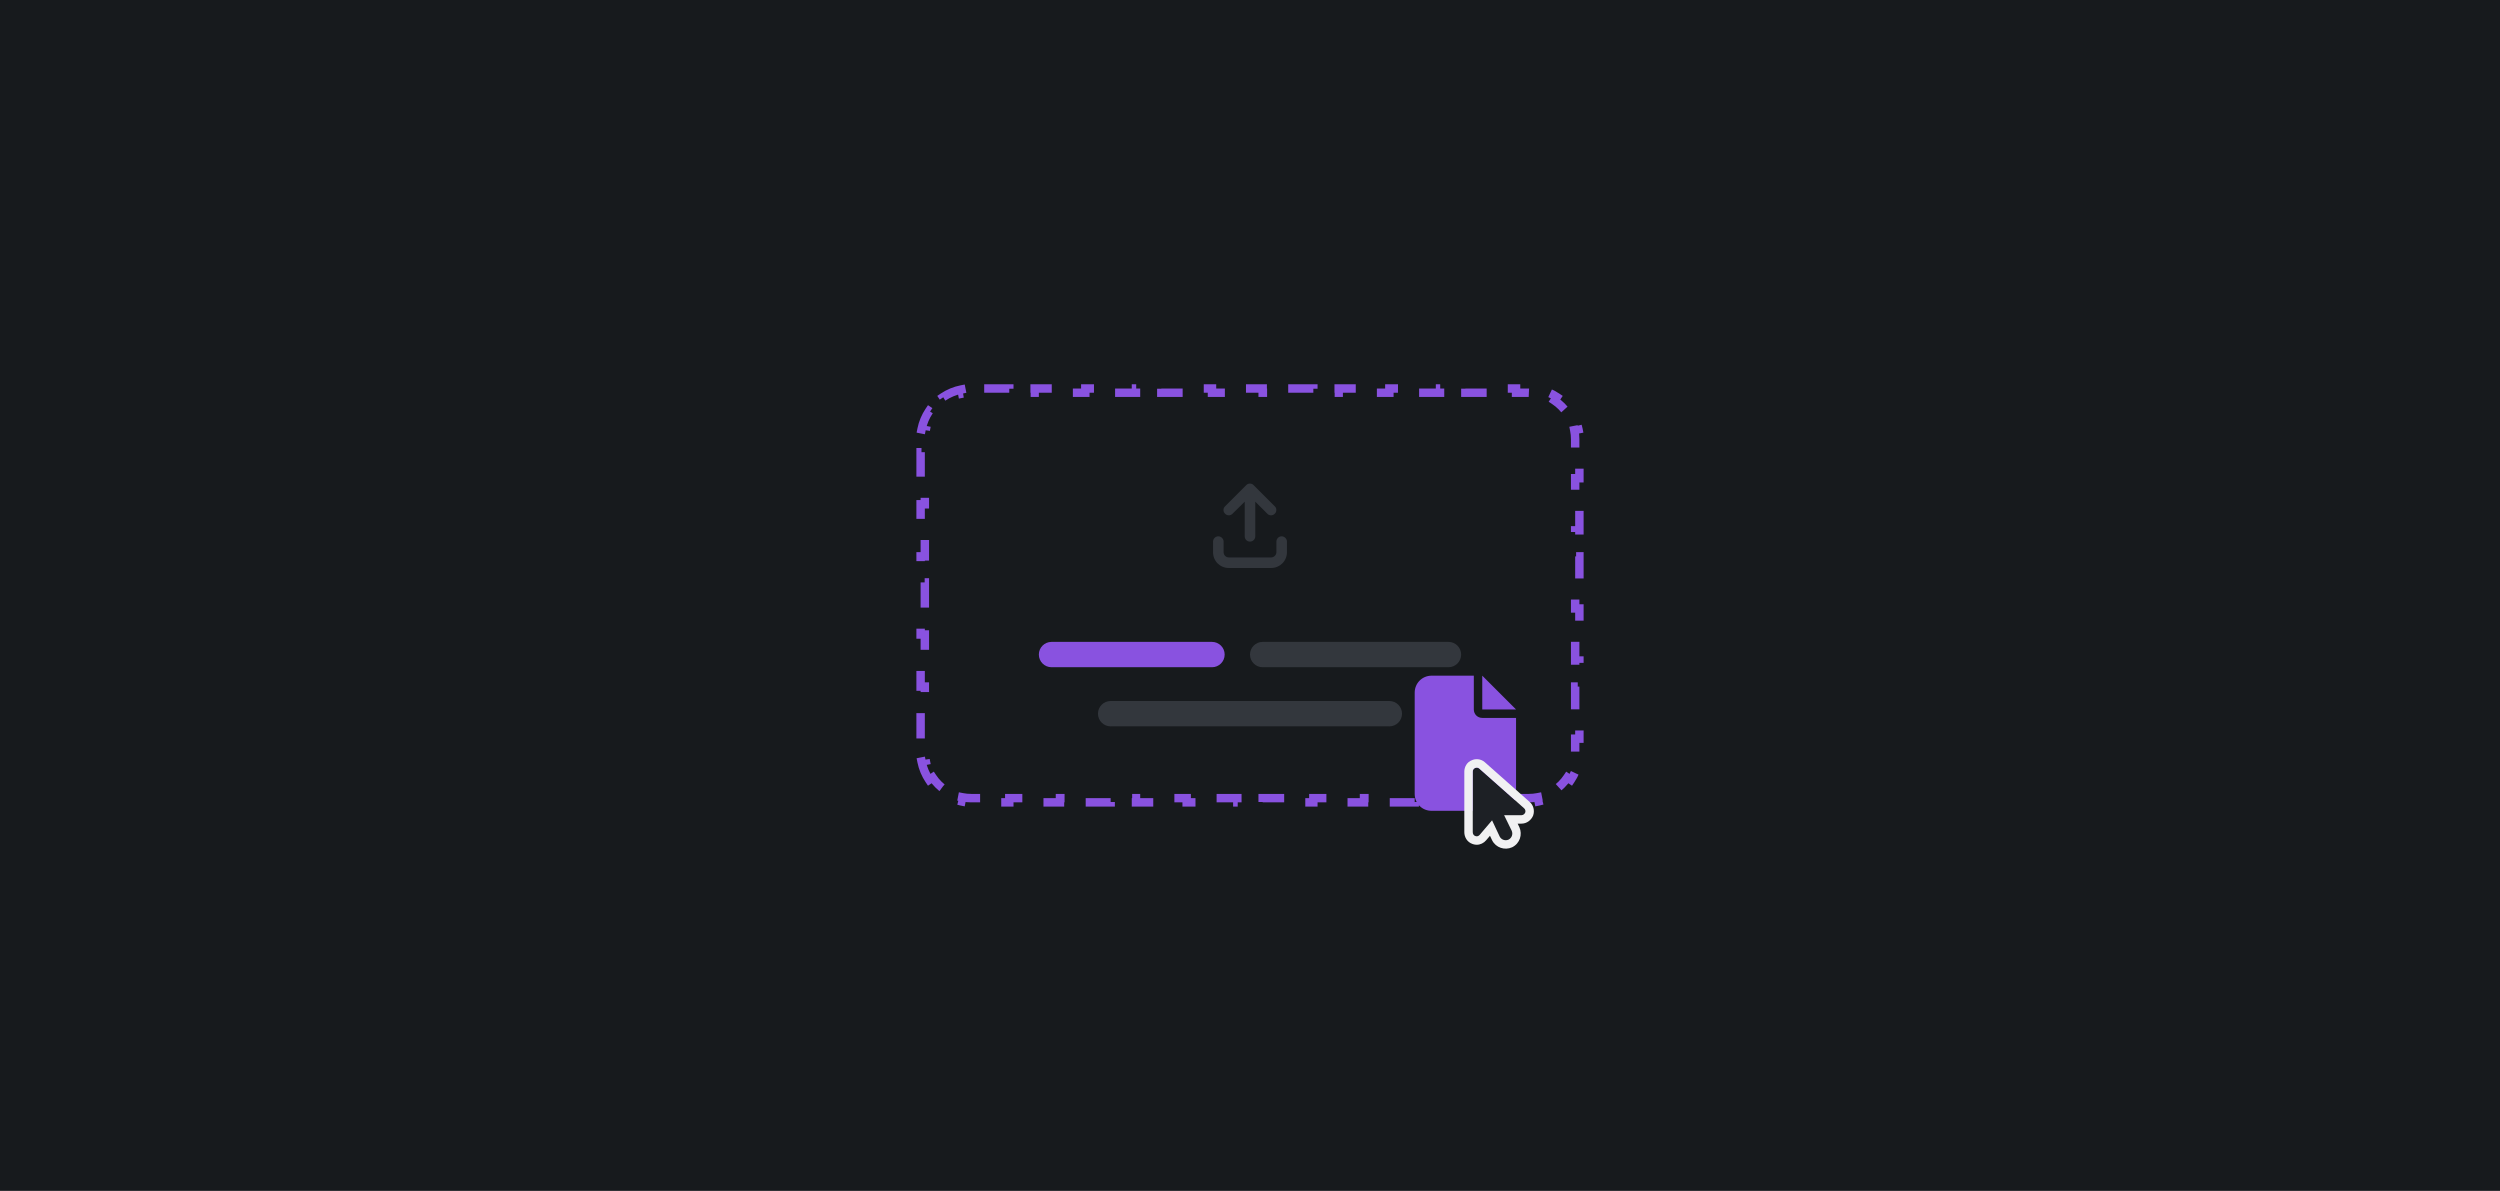
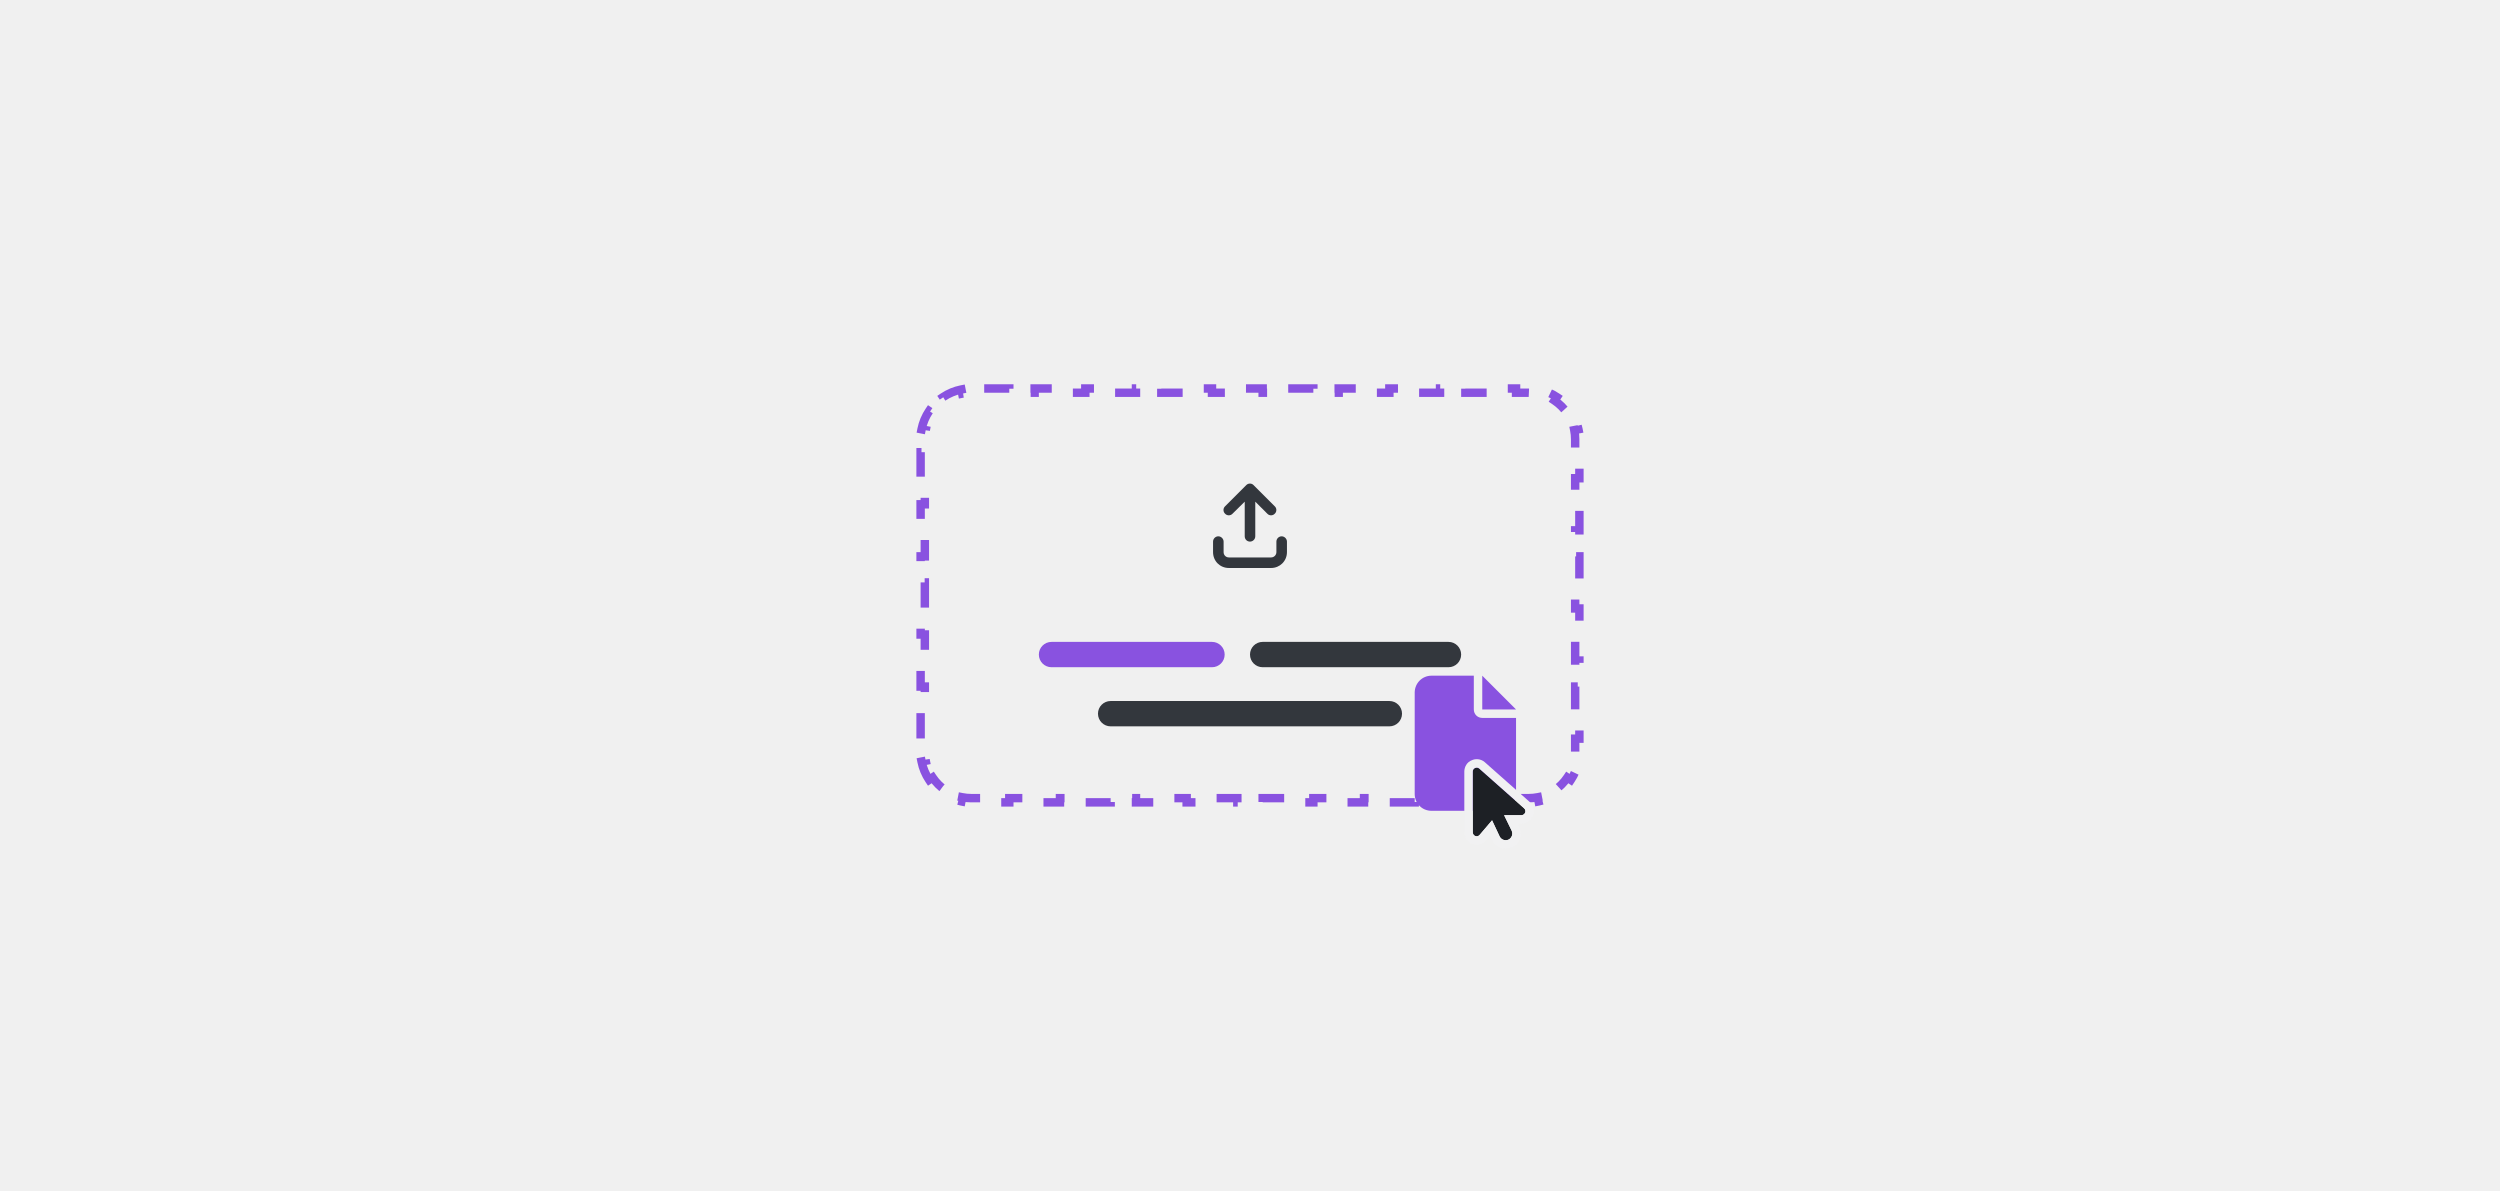
<svg xmlns="http://www.w3.org/2000/svg" width="296" height="141" viewBox="0 0 296 141" fill="none">
-   <rect width="296" height="141" fill="#171A1D" />
+   <rect width="296" height="141" fill="none" />
  <path d="M110.011 92.334C109.58 91.69 109.27 90.958 109.114 90.171L109.605 90.074C109.536 89.727 109.5 89.368 109.5 89V87.458H109V84.375H109.5V81.292H109V78.208H109.5V75.125H109V72.042H109.5V68.958H109V65.875H109.5V62.792H109V59.708H109.5V56.625H109V53.542H109.5V52C109.5 51.632 109.536 51.273 109.605 50.926L109.114 50.829C109.27 50.042 109.58 49.31 110.011 48.666L110.426 48.944C110.828 48.344 111.344 47.828 111.944 47.426L111.666 47.011C112.31 46.58 113.042 46.27 113.829 46.114L113.926 46.605C114.273 46.536 114.632 46.5 115 46.5H116.5V46H119.5V46.5H122.5V46H125.5V46.5H128.5V46H131.5V46.5H134.5V46H137.5V46.5H140.5V46H143.5V46.5H146.5V46H149.5V46.5H152.5V46H155.5V46.5H158.5V46H161.5V46.5H164.5V46H167.5V46.5H170.5V46H173.5V46.5H176.5V46H179.5V46.5H181C181.368 46.5 181.727 46.536 182.074 46.605L182.171 46.114C182.958 46.27 183.69 46.58 184.334 47.011L184.056 47.426C184.656 47.828 185.172 48.344 185.574 48.944L185.989 48.666C186.42 49.31 186.73 50.042 186.886 50.829L186.395 50.926C186.464 51.273 186.5 51.632 186.5 52V53.542H187V56.625H186.5V59.708H187V62.792H186.5V65.875H187V68.958H186.5V72.042H187V75.125H186.5V78.208H187V81.292H186.5V84.375H187V87.458H186.5V89C186.5 89.368 186.464 89.727 186.395 90.074L186.886 90.171C186.73 90.958 186.42 91.69 185.989 92.334L185.574 92.055C185.172 92.656 184.656 93.172 184.056 93.574L184.334 93.989C183.69 94.42 182.958 94.73 182.171 94.886L182.074 94.395C181.727 94.464 181.368 94.5 181 94.5H179.5V95H176.5V94.5H173.5V95H170.5V94.5H167.5V95H164.5V94.5H161.5V95H158.5V94.5H155.5V95H152.5V94.5H149.5V95H146.5V94.5H143.5V95H140.5V94.5H137.5V95H134.5V94.5H131.5V95H128.5V94.5H125.5V95H122.5V94.5H119.5V95H116.5V94.5H115C114.632 94.5 114.273 94.464 113.926 94.395L113.829 94.886C113.042 94.73 112.31 94.42 111.666 93.989L111.944 93.574C111.344 93.172 110.828 92.656 110.426 92.055L110.011 92.334Z" stroke="#8952E0" stroke-dasharray="3 3" />
  <path d="M151.125 64.125C151.125 63.793 151.398 63.5 151.75 63.5C152.082 63.5 152.375 63.793 152.375 64.125V65.375C152.375 66.43 151.535 67.25 150.5 67.25H145.5C144.445 67.25 143.625 66.43 143.625 65.375V64.125C143.625 63.793 143.898 63.5 144.25 63.5C144.582 63.5 144.875 63.793 144.875 64.125V65.375C144.875 65.727 145.148 66 145.5 66H150.5C150.832 66 151.125 65.727 151.125 65.375V64.125ZM147.551 57.445C147.785 57.191 148.195 57.191 148.43 57.445L150.93 59.945C151.184 60.18 151.184 60.59 150.93 60.824C150.695 61.078 150.285 61.078 150.051 60.824L148.625 59.398V63.5C148.625 63.852 148.332 64.125 148 64.125C147.648 64.125 147.375 63.852 147.375 63.5V59.398L145.93 60.824C145.695 61.078 145.285 61.078 145.051 60.824C144.797 60.59 144.797 60.18 145.051 59.945L147.551 57.445Z" fill="#33373D" />
  <rect x="123" y="76" width="22" height="3" rx="1.5" fill="#8952E0" />
  <rect x="148" y="76" width="25" height="3" rx="1.5" fill="#33373D" />
  <rect x="130" y="83" width="36" height="3" rx="1.5" fill="#33373D" />
  <path d="M167.5 82C167.5 80.906 168.375 80 169.5 80H174.5V84C174.5 84.562 174.938 85 175.5 85H179.5V94C179.5 95.125 178.594 96 177.5 96H169.5C168.375 96 167.5 95.125 167.5 94V82ZM175.5 84V80L179.5 84H175.5Z" fill="#8952E0" />
  <mask id="path-7-outside-1_133_7841" maskUnits="userSpaceOnUse" x="173" y="89" width="9" height="12" fill="black">
    <rect fill="white" x="173" y="89" width="9" height="12" />
    <path d="M180.586 96.207C180.508 96.383 180.332 96.519 180.137 96.519H178.086L178.984 98.356C179.16 98.746 179.004 99.215 178.613 99.41C178.223 99.586 177.754 99.43 177.559 99.039L176.66 97.125L175.195 98.844C175.098 98.961 174.961 99.019 174.844 99.019C174.785 99.019 174.727 99 174.668 98.981C174.492 98.922 174.375 98.746 174.375 98.531V91.363C174.375 91.168 174.473 90.992 174.648 90.934C174.805 90.856 175 90.875 175.137 90.992L180.43 95.68C180.605 95.816 180.645 96.031 180.586 96.207Z" />
  </mask>
  <path d="M180.586 96.207C180.508 96.383 180.332 96.519 180.137 96.519H178.086L178.984 98.356C179.16 98.746 179.004 99.215 178.613 99.41C178.223 99.586 177.754 99.43 177.559 99.039L176.66 97.125L175.195 98.844C175.098 98.961 174.961 99.019 174.844 99.019C174.785 99.019 174.727 99 174.668 98.981C174.492 98.922 174.375 98.746 174.375 98.531V91.363C174.375 91.168 174.473 90.992 174.648 90.934C174.805 90.856 175 90.875 175.137 90.992L180.43 95.68C180.605 95.816 180.645 96.031 180.586 96.207Z" fill="#1D2025" />
  <path d="M180.586 96.207L181.5 96.613L181.519 96.569L181.535 96.523L180.586 96.207ZM178.086 96.519V95.519H176.483L177.188 96.959L178.086 96.519ZM178.984 98.356L179.896 97.945L179.89 97.93L179.883 97.916L178.984 98.356ZM178.613 99.41L179.024 100.322L179.042 100.314L179.06 100.305L178.613 99.41ZM177.559 99.039L176.653 99.464L176.659 99.475L176.664 99.486L177.559 99.039ZM176.66 97.125L177.565 96.7L176.906 95.295L175.899 96.476L176.66 97.125ZM175.195 98.844L174.434 98.195L174.427 98.204L175.195 98.844ZM174.648 90.934L174.965 91.882L175.032 91.86L175.096 91.828L174.648 90.934ZM175.137 90.992L175.8 90.244L175.794 90.238L175.788 90.233L175.137 90.992ZM180.43 95.68L179.767 96.428L179.791 96.45L179.816 96.469L180.43 95.68ZM179.672 95.801C179.705 95.727 179.755 95.665 179.822 95.617C179.89 95.568 179.997 95.519 180.137 95.519V97.519C180.799 97.519 181.293 97.079 181.5 96.613L179.672 95.801ZM180.137 95.519H178.086V97.519H180.137V95.519ZM177.188 96.959L178.086 98.795L179.883 97.916L178.984 96.08L177.188 96.959ZM178.072 98.766C178.035 98.682 178.062 98.568 178.166 98.516L179.06 100.305C179.946 99.862 180.285 98.81 179.896 97.945L178.072 98.766ZM178.203 98.498C178.286 98.461 178.401 98.488 178.453 98.592L176.664 99.486C177.107 100.371 178.159 100.711 179.024 100.322L178.203 98.498ZM178.464 98.614L177.565 96.7L175.755 97.55L176.653 99.464L178.464 98.614ZM175.899 96.476L174.434 98.195L175.956 99.492L177.421 97.774L175.899 96.476ZM174.427 98.204C174.473 98.149 174.53 98.105 174.594 98.074C174.656 98.044 174.74 98.019 174.844 98.019V100.02C175.272 100.02 175.685 99.818 175.964 99.484L174.427 98.204ZM174.844 98.019C174.923 98.019 174.98 98.033 174.998 98.037C175.008 98.04 175.013 98.041 175.01 98.04C175.006 98.039 175 98.037 174.984 98.032L174.352 99.929C174.377 99.938 174.594 100.02 174.844 100.02V98.019ZM174.984 98.032C175.283 98.131 175.375 98.39 175.375 98.531H173.375C173.375 99.102 173.701 99.712 174.352 99.929L174.984 98.032ZM175.375 98.531V91.363H173.375V98.531H175.375ZM175.375 91.363C175.375 91.469 175.308 91.768 174.965 91.882L174.332 89.985C173.638 90.216 173.375 90.867 173.375 91.363H175.375ZM175.096 91.828C174.905 91.924 174.665 91.905 174.486 91.751L175.788 90.233C175.335 89.845 174.705 89.787 174.201 90.039L175.096 91.828ZM174.474 91.741L179.767 96.428L181.093 94.931L175.8 90.244L174.474 91.741ZM179.816 96.469C179.611 96.31 179.581 96.059 179.637 95.891L181.535 96.523C181.708 96.004 181.6 95.323 181.044 94.89L179.816 96.469Z" fill="#F1F1F2" mask="url(#path-7-outside-1_133_7841)" />
</svg>
